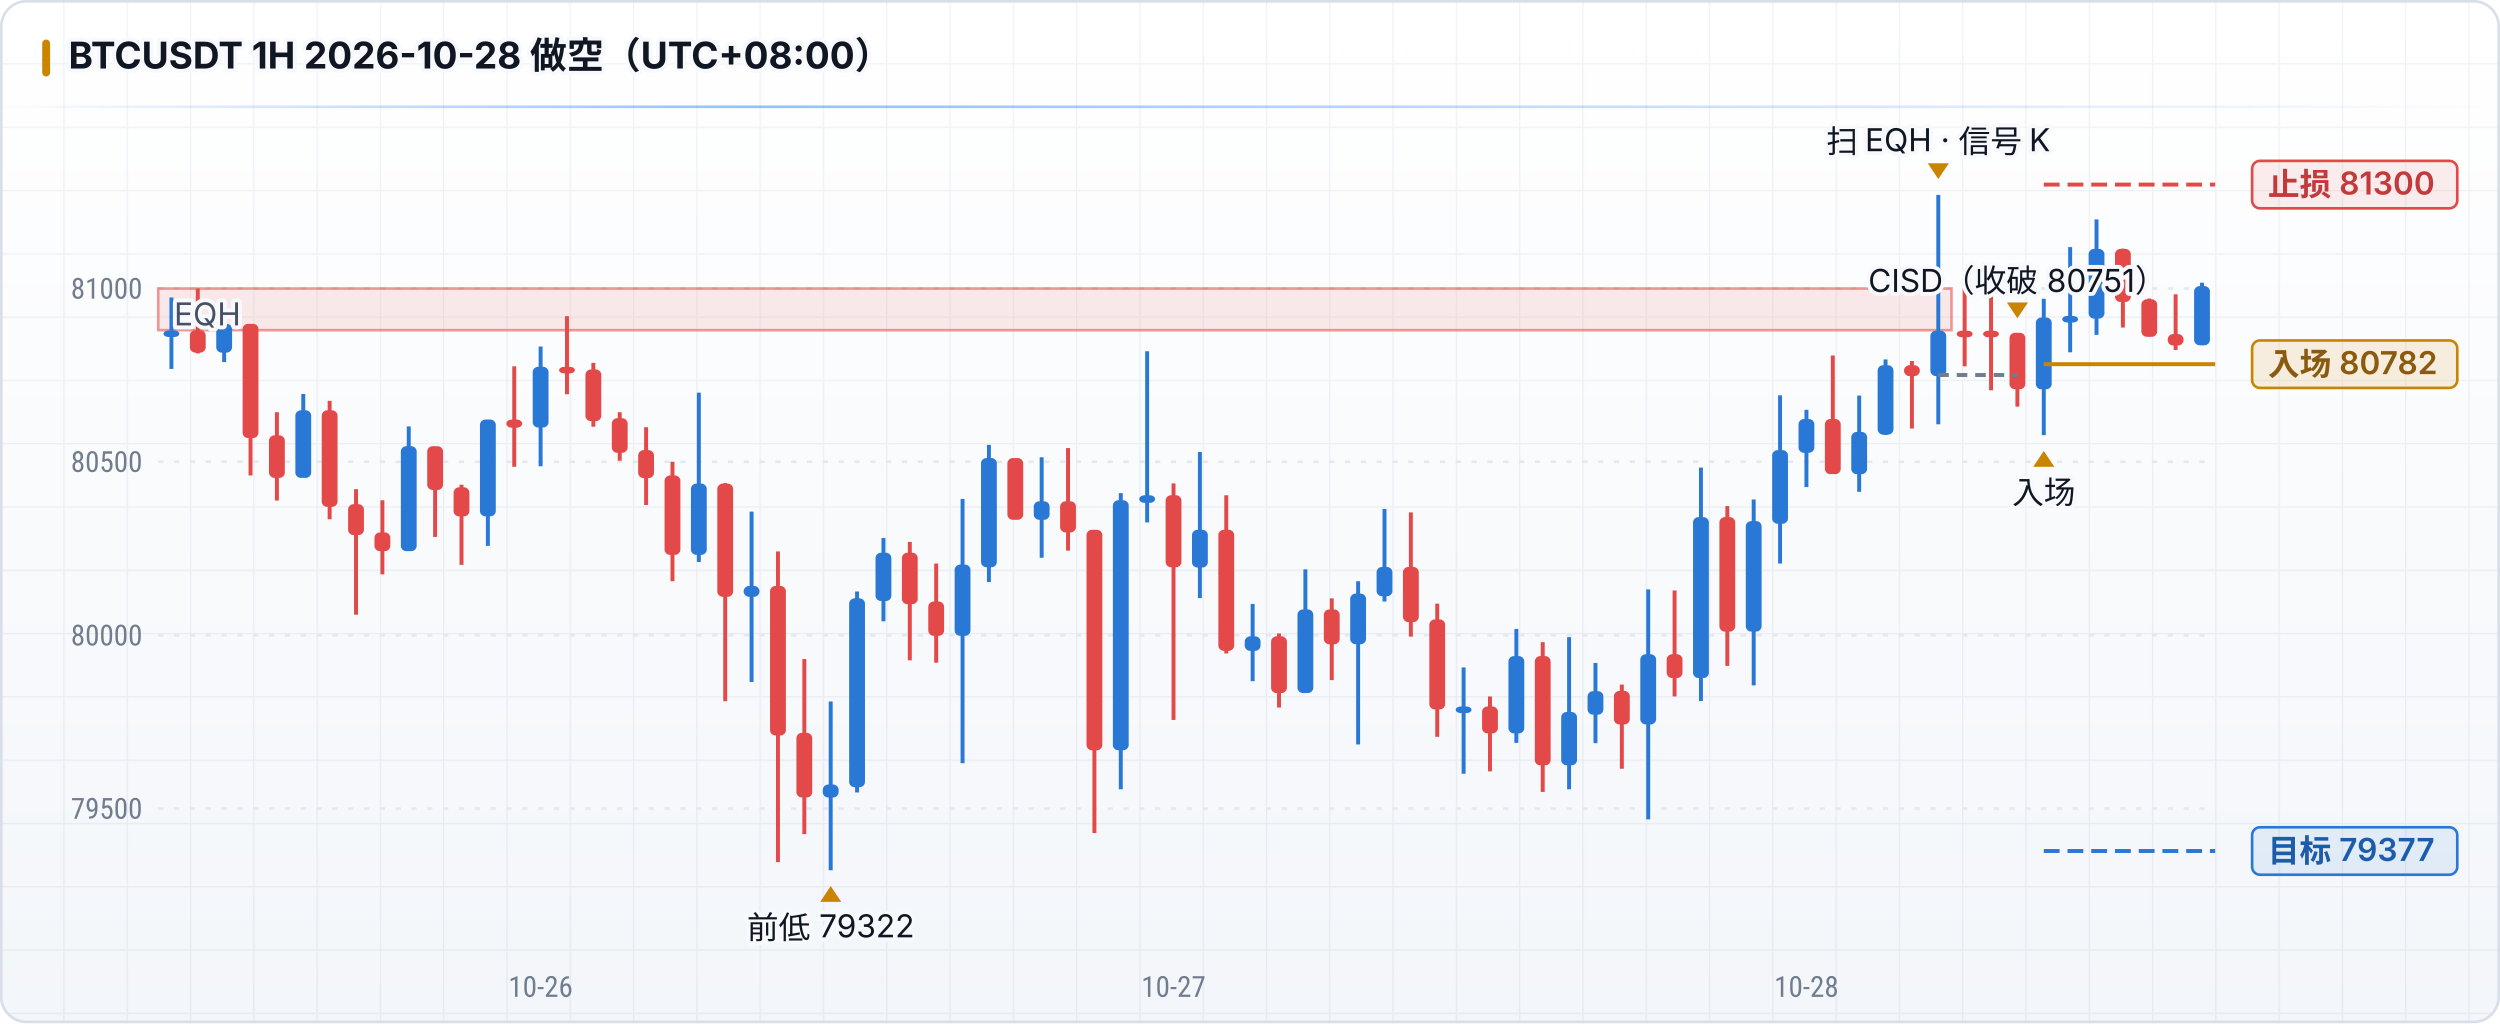
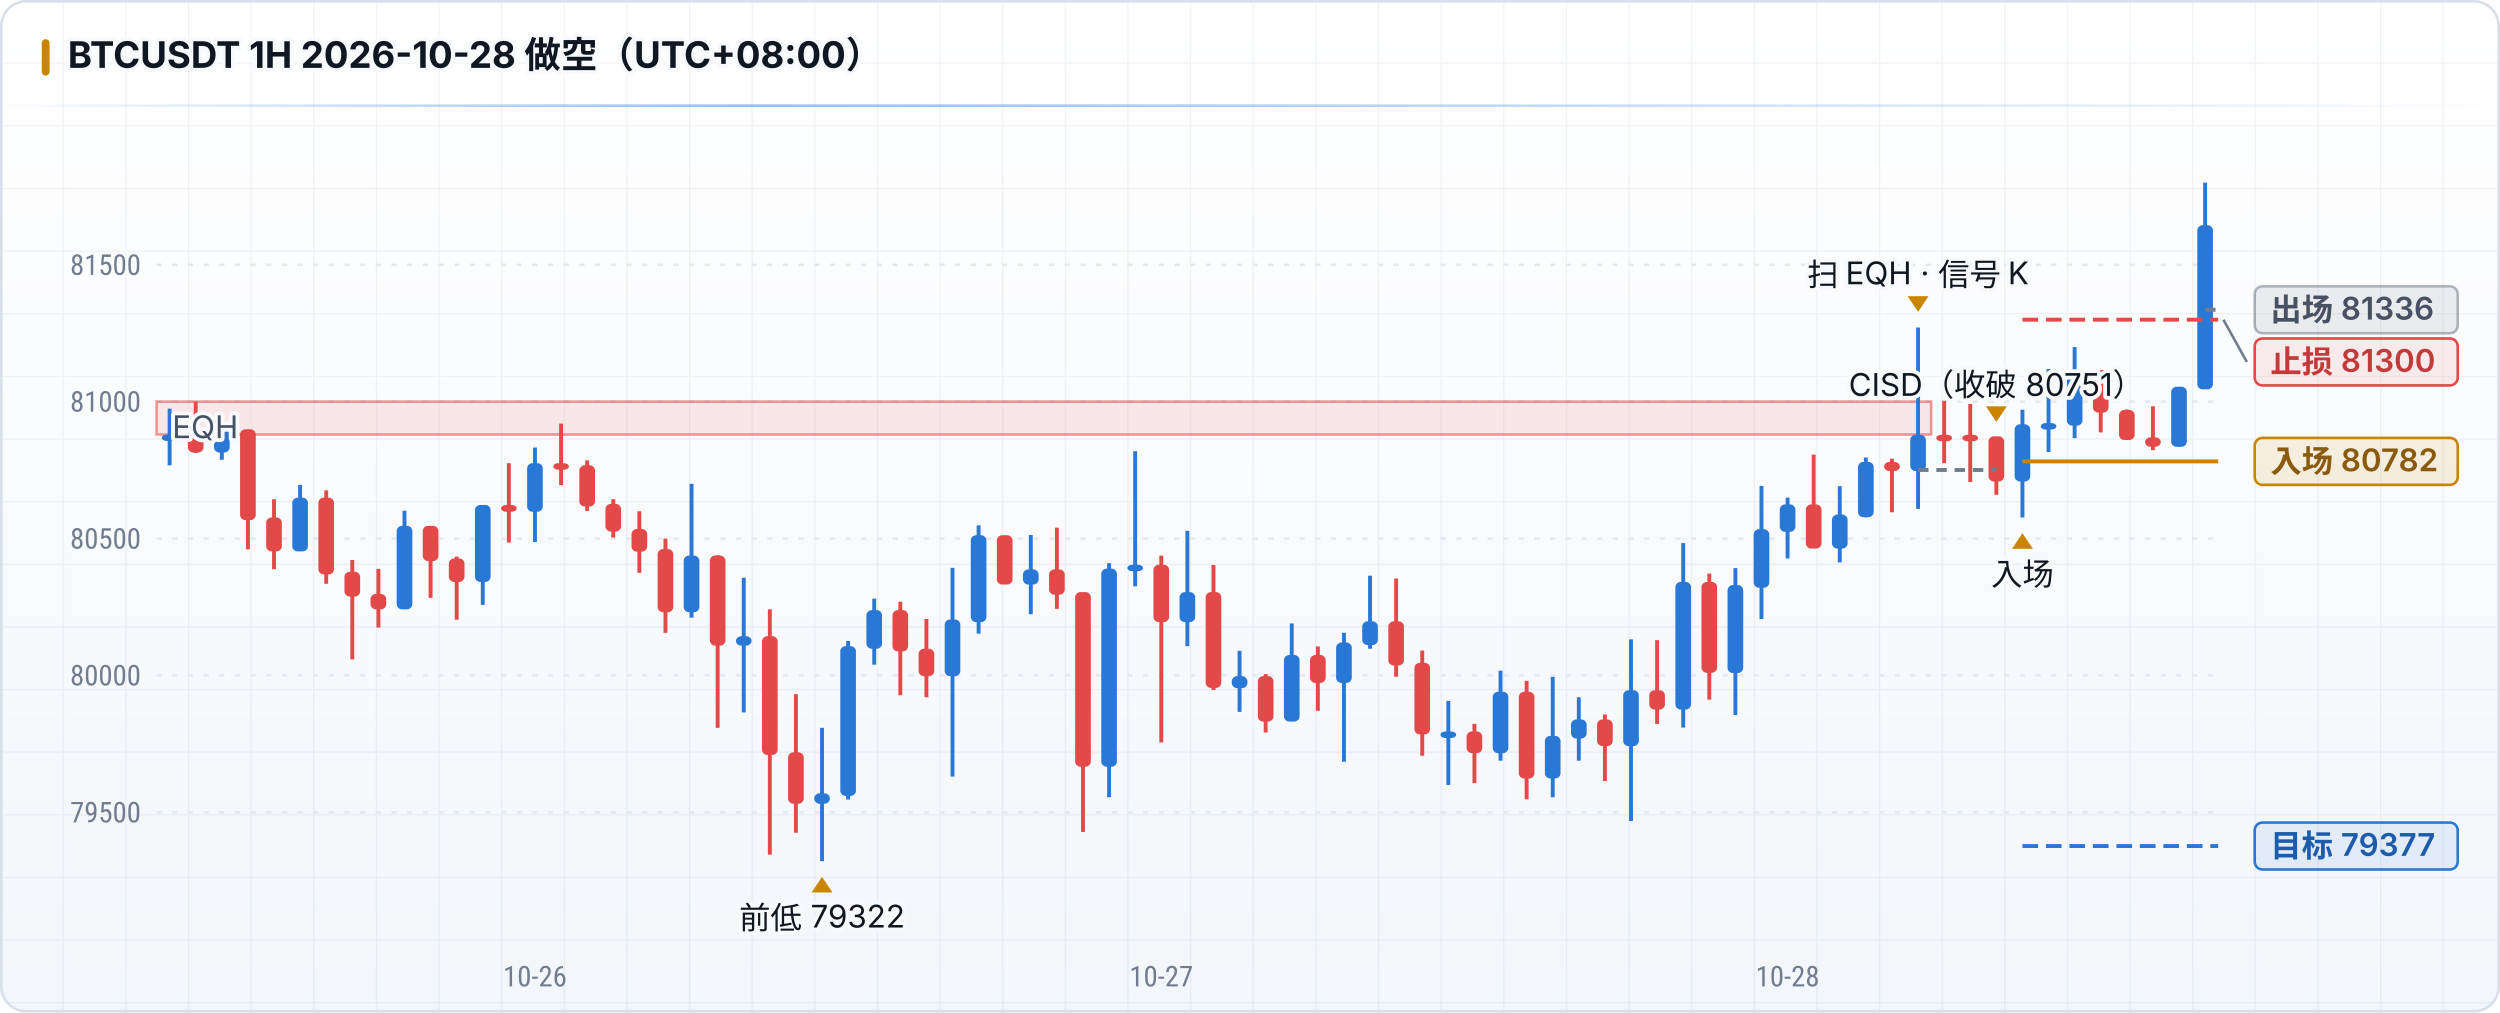
- <svg xmlns="http://www.w3.org/2000/svg" width="948" height="388" viewBox="0 0 948 388" role="img" aria-label="BTCUSDT 1H  2026-10-28 做空（UTC+08:00）">
+ <svg xmlns="http://www.w3.org/2000/svg" width="958" height="388" viewBox="0 0 958 388" role="img" aria-label="BTCUSDT 1H  2026-10-28 做空（UTC+08:00）">
  <style>
  .bg { fill: url(#bg); }
  .bg-grid { stroke: rgba(28, 60, 110, 0.06); }
  .frame { fill: none; stroke: #d8dfe9; }
  .title-mark { fill: #c98500; }
  .title { fill: #111722; font-weight: 650; font-size: 14px; }
  text { font-family: -apple-system, BlinkMacSystemFont, 'PingFang SC', 'Microsoft YaHei', sans-serif; font-size: 12px; fill: #111722; paint-order: stroke; stroke: #f7f9fc; stroke-width: 3px; stroke-linejoin: round; }
  .muted { fill: #475163; }
  .wick { stroke-width: 1.5; }
  .up { fill: #2a78d6; stroke: #2a78d6; }
  .down { fill: #e34948; stroke: #e34948; }
  .z-bull { fill: rgba(42, 120, 214, 0.13); stroke: rgba(42, 120, 214, 0.55); }
  .z-bear { fill: rgba(227, 73, 72, 0.11); stroke: rgba(227, 73, 72, 0.55); }
  .z-neutral { fill: rgba(71, 81, 99, 0.09); stroke: rgba(71, 81, 99, 0.25); stroke-dasharray: 2 3; }
  .z-accent { fill: rgba(212, 145, 34, 0.18); stroke: rgba(201, 133, 0, 0.75); }
  .l-neutral { stroke: #717c8e; stroke-dasharray: 4 3; }
  .l-stop { stroke: #e34948; stroke-dasharray: 6 3; }
  .l-target { stroke: #2a78d6; stroke-dasharray: 6 3; }
  .l-entry { stroke: #c98500; }
  .bracket { stroke: #717c8e; fill: none; }
  .grid { stroke: #e4e9f0; stroke-dasharray: 2 4; }
  .tick { font-family: 'DIN Alternate', 'Bahnschrift', 'Roboto Condensed', sans-serif; font-size: 11px; fill: #717c8e; stroke: none; }
  .arrow { fill: #c98500; stroke: none; }
  .tag rect { stroke-width: 1; }
  .tag text { stroke: none; font-weight: 600; }
  .t-neutral rect { fill: rgba(71, 81, 99, 0.1); stroke: rgba(71, 81, 99, 0.4); }
  .t-neutral text { fill: #475163; }
  .t-stop rect, .t-bear rect { fill: rgba(227, 73, 72, 0.1); stroke: #e34948; }
  .t-stop text, .t-bear text { fill: #c23a3a; }
  .t-target rect, .t-bull rect { fill: rgba(42, 120, 214, 0.1); stroke: #2a78d6; }
  .t-target text, .t-bull text { fill: #1c5cab; }
  .t-entry rect, .t-accent rect { fill: rgba(212, 145, 34, 0.14); stroke: #c98500; }
  .t-entry text, .t-accent text { fill: #8a5a0e; }
  @media (prefers-color-scheme: dark) {
    .bg-grid { stroke: rgba(110, 160, 230, 0.06); }
    .frame { stroke: #1c2839; }
    .title-mark { fill: #f0b44c; }
    .title, text { fill: #e3eaf4; }
    text { stroke: #0a111d; }
    .muted { fill: #a0b0c5; }
    .up { fill: #3d8bff; stroke: #3d8bff; }
    .down { fill: #f2555f; stroke: #f2555f; }
    .candles { filter: url(#glow); }
    .z-bull { fill: rgba(61, 139, 255, 0.14); stroke: rgba(61, 139, 255, 0.6); }
    .z-bear { fill: rgba(242, 85, 95, 0.13); stroke: rgba(242, 85, 95, 0.6); }
    .z-neutral { fill: rgba(160, 176, 197, 0.08); stroke: rgba(160, 176, 197, 0.25); }
    .z-accent { fill: rgba(240, 180, 76, 0.16); stroke: rgba(240, 180, 76, 0.75); }
    .l-neutral, .bracket { stroke: #8293ab; }
    .l-stop { stroke: #f2555f; }
    .l-target { stroke: #3d8bff; }
    .l-entry { stroke: #f0b44c; }
    .grid { stroke: #182334; }
    .tick { fill: #70829b; }
    .arrow { fill: #f0b44c; }
    .t-neutral rect { fill: rgba(160, 176, 197, 0.1); stroke: rgba(160, 176, 197, 0.45); }
    .t-neutral text { fill: #c5d0de; }
    .t-stop rect, .t-bear rect { fill: rgba(242, 85, 95, 0.16); stroke: #f2555f; }
    .t-stop text, .t-bear text { fill: #ff8f98; }
    .t-target rect, .t-bull rect { fill: rgba(61, 139, 255, 0.16); stroke: #3d8bff; }
    .t-target text, .t-bull text { fill: #8cc3ff; }
    .t-entry rect, .t-accent rect { fill: rgba(240, 180, 76, 0.16); stroke: #f0b44c; }
    .t-entry text, .t-accent text { fill: #ffd38a; }
  }
</style>
  <defs>
    <linearGradient id="bg" x1="0" y1="0" x2="0" y2="1">
      <stop offset="0" stop-color="#ffffff" />
      <stop offset="1" stop-color="#f3f6fa" />
    </linearGradient>
    <linearGradient id="edge" x1="0" y1="0" x2="1" y2="0">
      <stop offset="0" stop-color="#3d8bff" stop-opacity="0" />
      <stop offset="0.3" stop-color="#3d8bff" stop-opacity="0.55" />
      <stop offset="1" stop-color="#3d8bff" stop-opacity="0" />
    </linearGradient>
    <pattern id="paper" width="24" height="24" patternUnits="userSpaceOnUse">
      <path class="bg-grid" d="M24 0H0V24" fill="none" />
    </pattern>
    <filter id="glow" x="-50%" y="-10%" width="200%" height="120%">
      <feGaussianBlur stdDeviation="2.2" result="b" />
      <feMerge>
        <feMergeNode in="b" />
        <feMergeNode in="SourceGraphic" />
      </feMerge>
    </filter>
    <style>@media (prefers-color-scheme: dark) { #bg stop:first-child { stop-color: #0f1828; } #bg stop:last-child { stop-color: #070c16; } }</style>
  </defs>
-   <rect class="bg" width="948" height="388" rx="10" />
-   <rect width="948" height="388" rx="10" fill="url(#paper)" />
-   <rect class="frame" x="0.5" y="0.5" width="947" height="387" rx="9.5" />
-   <rect fill="url(#edge)" x="0" y="40" width="948" height="1" />
+   <rect class="bg" width="958" height="388" rx="10" />
+   <rect width="958" height="388" rx="10" fill="url(#paper)" />
+   <rect class="frame" x="0.5" y="0.5" width="957" height="387" rx="9.5" />
+   <rect fill="url(#edge)" x="0" y="40" width="958" height="1" />
  <rect class="title-mark" x="16" y="15" width="3" height="14" rx="1.5" />
  <text class="title" x="26" y="26">BTCUSDT 1H  2026-10-28 做空（UTC+08:00）</text>
-   <line class="grid" x1="60" x2="840" y1="306.6" y2="306.6" />
-   <text class="tick" x="54" y="306.6" dy="0.35em" text-anchor="end">79500</text>
-   <line class="grid" x1="60" x2="840" y1="240.9" y2="240.9" />
-   <text class="tick" x="54" y="240.9" dy="0.35em" text-anchor="end">80000</text>
-   <line class="grid" x1="60" x2="840" y1="175.1" y2="175.1" />
-   <text class="tick" x="54" y="175.1" dy="0.35em" text-anchor="end">80500</text>
-   <line class="grid" x1="60" x2="840" y1="109.4" y2="109.4" />
-   <text class="tick" x="54" y="109.4" dy="0.35em" text-anchor="end">81000</text>
+   <line class="grid" x1="60" x2="850" y1="311.3" y2="311.3" />
+   <text class="tick" x="54" y="311.3" dy="0.35em" text-anchor="end">79500</text>
+   <line class="grid" x1="60" x2="850" y1="258.8" y2="258.8" />
+   <text class="tick" x="54" y="258.8" dy="0.35em" text-anchor="end">80000</text>
+   <line class="grid" x1="60" x2="850" y1="206.4" y2="206.4" />
+   <text class="tick" x="54" y="206.4" dy="0.35em" text-anchor="end">80500</text>
+   <line class="grid" x1="60" x2="850" y1="153.9" y2="153.9" />
+   <text class="tick" x="54" y="153.9" dy="0.35em" text-anchor="end">81000</text>
+   <line class="grid" x1="60" x2="850" y1="101.5" y2="101.5" />
+   <text class="tick" x="54" y="101.5" dy="0.35em" text-anchor="end">81500</text>
  <text class="tick" x="205" y="378" text-anchor="middle">10-26</text>
  <text class="tick" x="445" y="378" text-anchor="middle">10-27</text>
  <text class="tick" x="685" y="378" text-anchor="middle">10-28</text>
-   <rect class="z-bear" x="60" y="109.4" width="680" height="15.8" />
+   <rect class="z-bear" x="60" y="153.9" width="680" height="12.6" />
  <g class="candles">
-     <line class="wick up" x1="65" x2="65" y1="112.8" y2="139.9" />
-     <rect class="up" x="62.5" y="125.8" width="5" height="1.5" rx="1.5" />
-     <line class="wick down" x1="75" x2="75" y1="109.4" y2="134" />
-     <rect class="down" x="72.5" y="125.7" width="5" height="7.5" rx="1.5" />
-     <line class="wick up" x1="85" x2="85" y1="118.7" y2="137.3" />
-     <rect class="up" x="82.5" y="123.3" width="5" height="9.9" rx="1.5" />
-     <line class="wick down" x1="95" x2="95" y1="123" y2="180.3" />
-     <rect class="down" x="92.5" y="123.3" width="5" height="42.3" rx="1.5" />
-     <line class="wick down" x1="105" x2="105" y1="156.3" y2="189.8" />
-     <rect class="down" x="102.5" y="165.6" width="5" height="15.1" rx="1.5" />
-     <line class="wick up" x1="115" x2="115" y1="149.4" y2="180.7" />
-     <rect class="up" x="112.5" y="156.1" width="5" height="24.6" rx="1.5" />
-     <line class="wick down" x1="125" x2="125" y1="152" y2="196.9" />
-     <rect class="down" x="122.5" y="156.1" width="5" height="35.6" rx="1.5" />
-     <line class="wick down" x1="135" x2="135" y1="185.5" y2="233.1" />
-     <rect class="down" x="132.5" y="191.7" width="5" height="10.7" rx="1.5" />
-     <line class="wick down" x1="145" x2="145" y1="189.7" y2="217.8" />
-     <rect class="down" x="142.5" y="202.4" width="5" height="6.1" rx="1.5" />
-     <line class="wick up" x1="155" x2="155" y1="161.7" y2="208.5" />
-     <rect class="up" x="152.5" y="169.7" width="5" height="38.8" rx="1.5" />
-     <line class="wick down" x1="165" x2="165" y1="169.6" y2="203.6" />
-     <rect class="down" x="162.5" y="169.7" width="5" height="15.6" rx="1.5" />
-     <line class="wick down" x1="175" x2="175" y1="183.8" y2="214.2" />
-     <rect class="down" x="172.5" y="185.3" width="5" height="10" rx="1.5" />
-     <line class="wick up" x1="185" x2="185" y1="159.6" y2="207" />
-     <rect class="up" x="182.5" y="159.6" width="5" height="35.7" rx="1.5" />
-     <line class="wick down" x1="195" x2="195" y1="138.9" y2="177" />
-     <rect class="down" x="192.5" y="159.6" width="5" height="2.1" rx="1.5" />
-     <line class="wick up" x1="205" x2="205" y1="131.4" y2="176.8" />
-     <rect class="up" x="202.5" y="139.6" width="5" height="22" rx="1.5" />
-     <line class="wick down" x1="215" x2="215" y1="119.9" y2="149.5" />
-     <rect class="down" x="212.5" y="139.6" width="5" height="1.5" rx="1.5" />
-     <line class="wick down" x1="225" x2="225" y1="137.6" y2="161.8" />
-     <rect class="down" x="222.5" y="140.6" width="5" height="18.6" rx="1.5" />
-     <line class="wick down" x1="235" x2="235" y1="156.3" y2="174.7" />
-     <rect class="down" x="232.5" y="159.1" width="5" height="12.1" rx="1.5" />
-     <line class="wick down" x1="245" x2="245" y1="162" y2="191.5" />
-     <rect class="down" x="242.5" y="171.2" width="5" height="9.6" rx="1.5" />
-     <line class="wick down" x1="255" x2="255" y1="175.1" y2="220.4" />
-     <rect class="down" x="252.5" y="180.8" width="5" height="29.1" rx="1.5" />
-     <line class="wick up" x1="265" x2="265" y1="148.9" y2="213.1" />
-     <rect class="up" x="262.5" y="183.9" width="5" height="26" rx="1.5" />
-     <line class="wick down" x1="275" x2="275" y1="183.2" y2="265.9" />
-     <rect class="down" x="272.5" y="183.9" width="5" height="41.9" rx="1.5" />
-     <line class="wick up" x1="285" x2="285" y1="194" y2="258.6" />
-     <rect class="up" x="282.5" y="222.7" width="5" height="3.1" rx="1.5" />
-     <line class="wick down" x1="295" x2="295" y1="209.1" y2="326.9" />
-     <rect class="down" x="292.5" y="222.7" width="5" height="55.7" rx="1.5" />
-     <line class="wick down" x1="305" x2="305" y1="249.9" y2="316.3" />
-     <rect class="down" x="302.5" y="278.4" width="5" height="23.5" rx="1.5" />
-     <line class="wick up" x1="315" x2="315" y1="266" y2="330" />
-     <rect class="up" x="312.5" y="298" width="5" height="3.9" rx="1.5" />
-     <line class="wick up" x1="325" x2="325" y1="224.3" y2="300.5" />
-     <rect class="up" x="322.5" y="227.4" width="5" height="70.6" rx="1.5" />
-     <line class="wick up" x1="335" x2="335" y1="204" y2="235.6" />
-     <rect class="up" x="332.5" y="210.1" width="5" height="17.3" rx="1.5" />
-     <line class="wick down" x1="345" x2="345" y1="205.5" y2="250.4" />
-     <rect class="down" x="342.5" y="210.1" width="5" height="18.5" rx="1.5" />
-     <line class="wick down" x1="355" x2="355" y1="213.7" y2="251.3" />
-     <rect class="down" x="352.5" y="228.6" width="5" height="12" rx="1.5" />
-     <line class="wick up" x1="365" x2="365" y1="189.2" y2="289.4" />
-     <rect class="up" x="362.5" y="214.6" width="5" height="26" rx="1.5" />
-     <line class="wick up" x1="375" x2="375" y1="168.7" y2="220.7" />
-     <rect class="up" x="372.5" y="174.2" width="5" height="40.4" rx="1.5" />
-     <line class="wick down" x1="385" x2="385" y1="174.2" y2="196.6" />
-     <rect class="down" x="382.5" y="174.2" width="5" height="22.4" rx="1.5" />
-     <line class="wick up" x1="395" x2="395" y1="173.4" y2="211.5" />
-     <rect class="up" x="392.5" y="190.6" width="5" height="6" rx="1.5" />
-     <line class="wick down" x1="405" x2="405" y1="169.9" y2="208.8" />
-     <rect class="down" x="402.5" y="190.6" width="5" height="10.8" rx="1.5" />
-     <line class="wick down" x1="415" x2="415" y1="201.4" y2="315.9" />
-     <rect class="down" x="412.5" y="201.4" width="5" height="82.6" rx="1.5" />
-     <line class="wick up" x1="425" x2="425" y1="187" y2="299.3" />
-     <rect class="up" x="422.5" y="190.2" width="5" height="93.8" rx="1.5" />
-     <line class="wick up" x1="435" x2="435" y1="133.2" y2="198.1" />
-     <rect class="up" x="432.5" y="188.3" width="5" height="1.9" rx="1.5" />
-     <line class="wick down" x1="445" x2="445" y1="183.3" y2="273" />
-     <rect class="down" x="442.5" y="188.3" width="5" height="26.3" rx="1.5" />
-     <line class="wick up" x1="455" x2="455" y1="171.4" y2="226.8" />
-     <rect class="up" x="452.5" y="201.4" width="5" height="13.3" rx="1.5" />
-     <line class="wick down" x1="465" x2="465" y1="187.8" y2="247.8" />
-     <rect class="down" x="462.5" y="201.4" width="5" height="44.9" rx="1.5" />
-     <line class="wick up" x1="475" x2="475" y1="229" y2="258.3" />
-     <rect class="up" x="472.5" y="241.8" width="5" height="4.5" rx="1.5" />
-     <line class="wick down" x1="485" x2="485" y1="240.2" y2="268.3" />
-     <rect class="down" x="482.5" y="241.8" width="5" height="20.5" rx="1.5" />
-     <line class="wick up" x1="495" x2="495" y1="215.9" y2="262.3" />
-     <rect class="up" x="492.5" y="231.6" width="5" height="30.7" rx="1.5" />
-     <line class="wick down" x1="505" x2="505" y1="226.9" y2="257.9" />
-     <rect class="down" x="502.5" y="231.6" width="5" height="12.2" rx="1.5" />
-     <line class="wick up" x1="515" x2="515" y1="220.4" y2="282.3" />
-     <rect class="up" x="512.5" y="225.6" width="5" height="18.2" rx="1.5" />
-     <line class="wick up" x1="525" x2="525" y1="193" y2="228.1" />
-     <rect class="up" x="522.5" y="215.5" width="5" height="10.1" rx="1.5" />
-     <line class="wick down" x1="535" x2="535" y1="194.3" y2="241.4" />
-     <rect class="down" x="532.5" y="215.5" width="5" height="19.9" rx="1.5" />
-     <line class="wick down" x1="545" x2="545" y1="228.9" y2="279.4" />
-     <rect class="down" x="542.5" y="235.4" width="5" height="33.1" rx="1.5" />
-     <line class="wick up" x1="555" x2="555" y1="253.1" y2="293.4" />
-     <rect class="up" x="552.5" y="268.4" width="5" height="1.5" rx="1.5" />
-     <line class="wick down" x1="565" x2="565" y1="264.1" y2="292.5" />
-     <rect class="down" x="562.5" y="268.4" width="5" height="9.2" rx="1.5" />
-     <line class="wick up" x1="575" x2="575" y1="238.5" y2="281.7" />
-     <rect class="up" x="572.5" y="249.3" width="5" height="28.3" rx="1.5" />
-     <line class="wick down" x1="585" x2="585" y1="243.5" y2="300.3" />
-     <rect class="down" x="582.5" y="249.3" width="5" height="40.4" rx="1.5" />
-     <line class="wick up" x1="595" x2="595" y1="241.6" y2="299.3" />
-     <rect class="up" x="592.5" y="270.5" width="5" height="19.2" rx="1.5" />
-     <line class="wick up" x1="605" x2="605" y1="251.4" y2="281.8" />
-     <rect class="up" x="602.5" y="262.6" width="5" height="7.9" rx="1.5" />
-     <line class="wick down" x1="615" x2="615" y1="259.6" y2="291.5" />
-     <rect class="down" x="612.5" y="262.5" width="5" height="11.7" rx="1.5" />
-     <line class="wick up" x1="625" x2="625" y1="223.5" y2="310.7" />
-     <rect class="up" x="622.5" y="248.6" width="5" height="25.6" rx="1.5" />
-     <line class="wick down" x1="635" x2="635" y1="223.9" y2="264.1" />
-     <rect class="down" x="632.5" y="248.6" width="5" height="8" rx="1.5" />
-     <line class="wick up" x1="645" x2="645" y1="177.3" y2="265.8" />
-     <rect class="up" x="642.5" y="196.6" width="5" height="60" rx="1.5" />
-     <line class="wick down" x1="655" x2="655" y1="191.9" y2="252.5" />
-     <rect class="down" x="652.5" y="196.6" width="5" height="42.4" rx="1.5" />
-     <line class="wick up" x1="665" x2="665" y1="189.4" y2="259.9" />
-     <rect class="up" x="662.5" y="198.1" width="5" height="40.9" rx="1.5" />
-     <line class="wick up" x1="675" x2="675" y1="149.9" y2="213.7" />
-     <rect class="up" x="672.5" y="171.2" width="5" height="26.9" rx="1.5" />
-     <line class="wick up" x1="685" x2="685" y1="155.4" y2="184.7" />
-     <rect class="up" x="682.5" y="159.4" width="5" height="11.8" rx="1.5" />
-     <line class="wick down" x1="695" x2="695" y1="134.8" y2="179.3" />
-     <rect class="down" x="692.5" y="159.4" width="5" height="19.9" rx="1.5" />
-     <line class="wick up" x1="705" x2="705" y1="150" y2="186.5" />
-     <rect class="up" x="702.5" y="164.3" width="5" height="15" rx="1.5" />
-     <line class="wick up" x1="715" x2="715" y1="136.3" y2="164.9" />
-     <rect class="up" x="712.5" y="139" width="5" height="25.3" rx="1.5" />
-     <line class="wick down" x1="725" x2="725" y1="136.9" y2="162.5" />
-     <rect class="down" x="722.5" y="139" width="5" height="3.1" rx="1.5" />
-     <line class="wick up" x1="735" x2="735" y1="73.9" y2="160.9" />
-     <rect class="up" x="732.5" y="125.9" width="5" height="16.2" rx="1.5" />
-     <line class="wick down" x1="745" x2="745" y1="109" y2="138.9" />
-     <rect class="down" x="742.5" y="125.9" width="5" height="1.5" rx="1.5" />
-     <line class="wick down" x1="755" x2="755" y1="110.5" y2="148" />
-     <rect class="down" x="752.5" y="125.9" width="5" height="1.5" rx="1.5" />
-     <line class="wick down" x1="765" x2="765" y1="126.7" y2="154.2" />
-     <rect class="down" x="762.5" y="126.7" width="5" height="20.4" rx="1.5" />
-     <line class="wick up" x1="775" x2="775" y1="113.3" y2="165" />
-     <rect class="up" x="772.5" y="120.9" width="5" height="26.2" rx="1.5" />
-     <line class="wick up" x1="785" x2="785" y1="93.7" y2="133.6" />
-     <rect class="up" x="782.5" y="120.3" width="5" height="1.5" rx="1.5" />
-     <line class="wick up" x1="795" x2="795" y1="83.2" y2="127" />
-     <rect class="up" x="792.5" y="94.9" width="5" height="25.4" rx="1.5" />
-     <line class="wick down" x1="805" x2="805" y1="94.3" y2="124.2" />
-     <rect class="down" x="802.5" y="94.9" width="5" height="19.1" rx="1.5" />
-     <line class="wick down" x1="815" x2="815" y1="113.2" y2="127.6" />
-     <rect class="down" x="812.5" y="114" width="5" height="13.2" rx="1.5" />
-     <line class="wick down" x1="825" x2="825" y1="111.6" y2="132.7" />
-     <rect class="down" x="822.5" y="127.2" width="5" height="3.3" rx="1.5" />
-     <line class="wick up" x1="835" x2="835" y1="107.2" y2="130.9" />
-     <rect class="up" x="832.5" y="109" width="5" height="21.4" rx="1.5" />
-   </g>
-   <line class="l-target" x1="775" x2="840" y1="322.7" y2="322.7" stroke-width="1.5" />
-   <line class="l-stop" x1="775" x2="840" y1="70" y2="70" stroke-width="1.5" />
-   <line class="l-entry" x1="775" x2="840" y1="138.1" y2="138.1" stroke-width="1.5" />
-   <line class="l-neutral" x1="735" x2="765" y1="142.2" y2="142.2" stroke-width="1.5" />
-   <text class="muted" x="66" y="123.4">EQH</text>
+     <line class="wick up" x1="65" x2="65" y1="156.6" y2="178.3" />
+     <rect class="up" x="62.5" y="167" width="5" height="1.5" rx="1.5" />
+     <line class="wick down" x1="75" x2="75" y1="153.9" y2="173.6" />
+     <rect class="down" x="72.5" y="167" width="5" height="5.9" rx="1.5" />
+     <line class="wick up" x1="85" x2="85" y1="161.3" y2="176.2" />
+     <rect class="up" x="82.5" y="165" width="5" height="7.9" rx="1.5" />
+     <line class="wick down" x1="95" x2="95" y1="164.7" y2="210.5" />
+     <rect class="down" x="92.5" y="165" width="5" height="33.8" rx="1.5" />
+     <line class="wick down" x1="105" x2="105" y1="191.3" y2="218.1" />
+     <rect class="down" x="102.5" y="198.8" width="5" height="12" rx="1.5" />
+     <line class="wick up" x1="115" x2="115" y1="185.8" y2="210.8" />
+     <rect class="up" x="112.5" y="191.2" width="5" height="19.6" rx="1.5" />
+     <line class="wick down" x1="125" x2="125" y1="187.9" y2="223.7" />
+     <rect class="down" x="122.5" y="191.2" width="5" height="28.4" rx="1.5" />
+     <line class="wick down" x1="135" x2="135" y1="214.6" y2="252.7" />
+     <rect class="down" x="132.5" y="219.6" width="5" height="8.5" rx="1.5" />
+     <line class="wick down" x1="145" x2="145" y1="218" y2="240.5" />
+     <rect class="down" x="142.5" y="228.1" width="5" height="4.9" rx="1.5" />
+     <line class="wick up" x1="155" x2="155" y1="195.7" y2="233" />
+     <rect class="up" x="152.5" y="202" width="5" height="31" rx="1.5" />
+     <line class="wick down" x1="165" x2="165" y1="202" y2="229.1" />
+     <rect class="down" x="162.5" y="202" width="5" height="12.5" rx="1.5" />
+     <line class="wick down" x1="175" x2="175" y1="213.3" y2="237.5" />
+     <rect class="down" x="172.5" y="214.5" width="5" height="8" rx="1.5" />
+     <line class="wick up" x1="185" x2="185" y1="194" y2="231.8" />
+     <rect class="up" x="182.5" y="194" width="5" height="28.5" rx="1.5" />
+     <line class="wick down" x1="195" x2="195" y1="177.5" y2="207.9" />
+     <rect class="down" x="192.5" y="194" width="5" height="1.6" rx="1.5" />
+     <line class="wick up" x1="205" x2="205" y1="171.5" y2="207.7" />
+     <rect class="up" x="202.5" y="178" width="5" height="17.6" rx="1.5" />
+     <line class="wick down" x1="215" x2="215" y1="162.3" y2="185.9" />
+     <rect class="down" x="212.5" y="178" width="5" height="1.5" rx="1.5" />
+     <line class="wick down" x1="225" x2="225" y1="176.4" y2="195.8" />
+     <rect class="down" x="222.5" y="178.8" width="5" height="14.8" rx="1.5" />
+     <line class="wick down" x1="235" x2="235" y1="191.3" y2="206" />
+     <rect class="down" x="232.5" y="193.6" width="5" height="9.6" rx="1.5" />
+     <line class="wick down" x1="245" x2="245" y1="195.9" y2="219.5" />
+     <rect class="down" x="242.5" y="203.2" width="5" height="7.7" rx="1.5" />
+     <line class="wick down" x1="255" x2="255" y1="206.4" y2="242.5" />
+     <rect class="down" x="252.5" y="210.9" width="5" height="23.2" rx="1.5" />
+     <line class="wick up" x1="265" x2="265" y1="185.4" y2="236.7" />
+     <rect class="up" x="262.5" y="213.4" width="5" height="20.7" rx="1.5" />
+     <line class="wick down" x1="275" x2="275" y1="212.8" y2="278.9" />
+     <rect class="down" x="272.5" y="213.4" width="5" height="33.5" rx="1.5" />
+     <line class="wick up" x1="285" x2="285" y1="221.4" y2="273" />
+     <rect class="up" x="282.5" y="244.3" width="5" height="2.6" rx="1.5" />
+     <line class="wick down" x1="295" x2="295" y1="233.5" y2="327.5" />
+     <rect class="down" x="292.5" y="244.3" width="5" height="44.5" rx="1.5" />
+     <line class="wick down" x1="305" x2="305" y1="266" y2="319.1" />
+     <rect class="down" x="302.5" y="288.8" width="5" height="18.7" rx="1.5" />
+     <line class="wick up" x1="315" x2="315" y1="278.9" y2="330" />
+     <rect class="up" x="312.5" y="304.5" width="5" height="3" rx="1.5" />
+     <line class="wick up" x1="325" x2="325" y1="245.6" y2="306.4" />
+     <rect class="up" x="322.5" y="248.1" width="5" height="56.4" rx="1.5" />
+     <line class="wick up" x1="335" x2="335" y1="229.4" y2="254.7" />
+     <rect class="up" x="332.5" y="234.3" width="5" height="13.8" rx="1.5" />
+     <line class="wick down" x1="345" x2="345" y1="230.6" y2="266.4" />
+     <rect class="down" x="342.5" y="234.3" width="5" height="14.8" rx="1.5" />
+     <line class="wick down" x1="355" x2="355" y1="237.2" y2="267.2" />
+     <rect class="down" x="352.5" y="249.1" width="5" height="9.5" rx="1.5" />
+     <line class="wick up" x1="365" x2="365" y1="217.6" y2="297.6" />
+     <rect class="up" x="362.5" y="237.9" width="5" height="20.7" rx="1.5" />
+     <line class="wick up" x1="375" x2="375" y1="201.3" y2="242.8" />
+     <rect class="up" x="372.5" y="205.6" width="5" height="32.3" rx="1.5" />
+     <line class="wick down" x1="385" x2="385" y1="205.6" y2="223.5" />
+     <rect class="down" x="382.5" y="205.6" width="5" height="17.9" rx="1.5" />
+     <line class="wick up" x1="395" x2="395" y1="205" y2="235.4" />
+     <rect class="up" x="392.5" y="218.7" width="5" height="4.8" rx="1.5" />
+     <line class="wick down" x1="405" x2="405" y1="202.2" y2="233.3" />
+     <rect class="down" x="402.5" y="218.7" width="5" height="8.7" rx="1.5" />
+     <line class="wick down" x1="415" x2="415" y1="227.4" y2="318.8" />
+     <rect class="down" x="412.5" y="227.4" width="5" height="65.9" rx="1.5" />
+     <line class="wick up" x1="425" x2="425" y1="215.8" y2="305.5" />
+     <rect class="up" x="422.5" y="218.4" width="5" height="74.9" rx="1.5" />
+     <line class="wick up" x1="435" x2="435" y1="172.9" y2="224.7" />
+     <rect class="up" x="432.5" y="216.9" width="5" height="1.5" rx="1.5" />
+     <line class="wick down" x1="445" x2="445" y1="212.9" y2="284.5" />
+     <rect class="down" x="442.5" y="216.9" width="5" height="21" rx="1.5" />
+     <line class="wick up" x1="455" x2="455" y1="203.4" y2="247.6" />
+     <rect class="up" x="452.5" y="227.4" width="5" height="10.5" rx="1.5" />
+     <line class="wick down" x1="465" x2="465" y1="216.5" y2="264.4" />
+     <rect class="down" x="462.5" y="227.4" width="5" height="35.7" rx="1.5" />
+     <line class="wick up" x1="475" x2="475" y1="249.4" y2="272.8" />
+     <rect class="up" x="472.5" y="259.6" width="5" height="3.6" rx="1.5" />
+     <line class="wick down" x1="485" x2="485" y1="258.3" y2="280.7" />
+     <rect class="down" x="482.5" y="259.6" width="5" height="16.4" rx="1.5" />
+     <line class="wick up" x1="495" x2="495" y1="238.9" y2="276" />
+     <rect class="up" x="492.5" y="251.5" width="5" height="24.5" rx="1.5" />
+     <line class="wick down" x1="505" x2="505" y1="247.7" y2="272.4" />
+     <rect class="down" x="502.5" y="251.5" width="5" height="9.7" rx="1.5" />
+     <line class="wick up" x1="515" x2="515" y1="242.5" y2="291.9" />
+     <rect class="up" x="512.5" y="246.7" width="5" height="14.5" rx="1.5" />
+     <line class="wick up" x1="525" x2="525" y1="220.6" y2="248.6" />
+     <rect class="up" x="522.5" y="238.6" width="5" height="8.1" rx="1.5" />
+     <line class="wick down" x1="535" x2="535" y1="221.7" y2="259.3" />
+     <rect class="down" x="532.5" y="238.6" width="5" height="15.9" rx="1.5" />
+     <line class="wick down" x1="545" x2="545" y1="249.3" y2="289.6" />
+     <rect class="down" x="542.5" y="254.5" width="5" height="26.4" rx="1.5" />
+     <line class="wick up" x1="555" x2="555" y1="268.6" y2="300.8" />
+     <rect class="up" x="552.5" y="280.8" width="5" height="1.5" rx="1.5" />
+     <line class="wick down" x1="565" x2="565" y1="277.4" y2="300.1" />
+     <rect class="down" x="562.5" y="280.8" width="5" height="7.3" rx="1.5" />
+     <line class="wick up" x1="575" x2="575" y1="257" y2="291.5" />
+     <rect class="up" x="572.5" y="265.6" width="5" height="22.5" rx="1.5" />
+     <line class="wick down" x1="585" x2="585" y1="260.9" y2="306.3" />
+     <rect class="down" x="582.5" y="265.6" width="5" height="32.2" rx="1.5" />
+     <line class="wick up" x1="595" x2="595" y1="259.4" y2="305.5" />
+     <rect class="up" x="592.5" y="282.5" width="5" height="15.3" rx="1.5" />
+     <line class="wick up" x1="605" x2="605" y1="267.2" y2="291.5" />
+     <rect class="up" x="602.5" y="276.2" width="5" height="6.3" rx="1.5" />
+     <line class="wick down" x1="615" x2="615" y1="273.8" y2="299.3" />
+     <rect class="down" x="612.5" y="276.2" width="5" height="9.2" rx="1.5" />
+     <line class="wick up" x1="625" x2="625" y1="245" y2="314.6" />
+     <rect class="up" x="622.5" y="265" width="5" height="20.4" rx="1.5" />
+     <line class="wick down" x1="635" x2="635" y1="245.3" y2="277.4" />
+     <rect class="down" x="632.5" y="265" width="5" height="6.4" rx="1.5" />
+     <line class="wick up" x1="645" x2="645" y1="208.1" y2="278.8" />
+     <rect class="up" x="642.5" y="223.5" width="5" height="47.9" rx="1.5" />
+     <line class="wick down" x1="655" x2="655" y1="219.8" y2="268.1" />
+     <rect class="down" x="652.5" y="223.5" width="5" height="33.8" rx="1.5" />
+     <line class="wick up" x1="665" x2="665" y1="217.7" y2="274" />
+     <rect class="up" x="662.5" y="224.7" width="5" height="32.7" rx="1.5" />
+     <line class="wick up" x1="675" x2="675" y1="186.2" y2="237.2" />
+     <rect class="up" x="672.5" y="203.3" width="5" height="21.4" rx="1.5" />
+     <line class="wick up" x1="685" x2="685" y1="190.7" y2="214" />
+     <rect class="up" x="682.5" y="193.8" width="5" height="9.5" rx="1.5" />
+     <line class="wick down" x1="695" x2="695" y1="174.2" y2="209.7" />
+     <rect class="down" x="692.5" y="193.8" width="5" height="15.9" rx="1.5" />
+     <line class="wick up" x1="705" x2="705" y1="186.3" y2="215.5" />
+     <rect class="up" x="702.5" y="197.7" width="5" height="12" rx="1.5" />
+     <line class="wick up" x1="715" x2="715" y1="175.3" y2="198.2" />
+     <rect class="up" x="712.5" y="177.5" width="5" height="20.2" rx="1.5" />
+     <line class="wick down" x1="725" x2="725" y1="175.8" y2="196.3" />
+     <rect class="down" x="722.5" y="177.5" width="5" height="2.5" rx="1.5" />
+     <line class="wick up" x1="735" x2="735" y1="125.5" y2="195" />
+     <rect class="up" x="732.5" y="167.1" width="5" height="12.9" rx="1.5" />
+     <line class="wick down" x1="745" x2="745" y1="153.6" y2="177.5" />
+     <rect class="down" x="742.5" y="167.1" width="5" height="1.5" rx="1.5" />
+     <line class="wick down" x1="755" x2="755" y1="154.8" y2="184.7" />
+     <rect class="down" x="752.5" y="167.1" width="5" height="1.5" rx="1.5" />
+     <line class="wick down" x1="765" x2="765" y1="167.7" y2="189.6" />
+     <rect class="down" x="762.5" y="167.7" width="5" height="16.3" rx="1.5" />
+     <line class="wick up" x1="775" x2="775" y1="157" y2="198.3" />
+     <rect class="up" x="772.5" y="163.1" width="5" height="20.9" rx="1.5" />
+     <line class="wick up" x1="785" x2="785" y1="141.4" y2="173.2" />
+     <rect class="up" x="782.5" y="162.6" width="5" height="1.5" rx="1.5" />
+     <line class="wick up" x1="795" x2="795" y1="133" y2="167.9" />
+     <rect class="up" x="792.5" y="142.3" width="5" height="20.3" rx="1.5" />
+     <line class="wick down" x1="805" x2="805" y1="141.9" y2="165.7" />
+     <rect class="down" x="802.5" y="142.3" width="5" height="15.3" rx="1.5" />
+     <line class="wick down" x1="815" x2="815" y1="156.9" y2="168.4" />
+     <rect class="down" x="812.5" y="157.6" width="5" height="10.5" rx="1.5" />
+     <line class="wick down" x1="825" x2="825" y1="155.7" y2="172.5" />
+     <rect class="down" x="822.5" y="168.1" width="5" height="2.6" rx="1.5" />
+     <line class="wick up" x1="835" x2="835" y1="148.7" y2="171.1" />
+     <rect class="up" x="832.5" y="148.7" width="5" height="22" rx="1.5" />
+     <line class="wick up" x1="845" x2="845" y1="70" y2="148.7" />
+     <rect class="up" x="842.5" y="86.8" width="5" height="61.9" rx="1.5" />
+   </g>
+   <line class="l-target" x1="775" x2="850" y1="324.2" y2="324.2" stroke-width="1.5" />
+   <line class="l-stop" x1="775" x2="850" y1="122.5" y2="122.5" stroke-width="1.5" />
+   <line class="l-entry" x1="775" x2="850" y1="176.8" y2="176.8" stroke-width="1.5" />
+   <line class="l-neutral" x1="845" x2="850" y1="118.7" y2="118.7" stroke-width="1.5" />
+   <line class="l-neutral" x1="735" x2="765" y1="180.1" y2="180.1" stroke-width="1.5" />
+   <text class="muted" x="66" y="167.9">EQH</text>
  <g class="tag t-target">
-     <rect x="854" y="313.7" width="77.8" height="18" rx="3" />
-     <text x="860" y="322.7" dy="0.35em">目标 79377</text>
-   </g>
+     <rect x="864" y="315.2" width="77.8" height="18" rx="3" />
+     <text x="870" y="324.2" dy="0.35em">目标 79377</text>
+   </g>
+   <path class="bracket" d="M852,122.5 L861,138.7" />
  <g class="tag t-stop">
-     <rect x="854" y="61" width="77.8" height="18" rx="3" />
-     <text x="860" y="70" dy="0.35em">止损 81300</text>
+     <rect x="864" y="129.7" width="77.8" height="18" rx="3" />
+     <text x="870" y="138.7" dy="0.35em">止损 81300</text>
  </g>
  <g class="tag t-entry">
-     <rect x="854" y="129.1" width="77.8" height="18" rx="3" />
-     <text x="860" y="138.1" dy="0.35em">入场 80782</text>
-   </g>
-   <path class="arrow" d="M775,171 l-4,6 h8 z" />
-   <text x="775" y="191" text-anchor="middle">入场</text>
+     <rect x="864" y="167.8" width="77.8" height="18" rx="3" />
+     <text x="870" y="176.8" dy="0.35em">入场 80782</text>
+   </g>
+   <g class="tag t-neutral">
+     <rect x="864" y="109.7" width="77.8" height="18" rx="3" />
+     <text x="870" y="118.7" dy="0.35em">出场 81336</text>
+   </g>
+   <path class="arrow" d="M775,204.3 l-4,6 h8 z" />
+   <text x="775" y="224.3" text-anchor="middle">入场</text>
  <path class="arrow" d="M315,336 l-4,6 h8 z" />
  <text x="315" y="356" text-anchor="middle">前低 79322</text>
-   <path class="arrow" d="M735,67.9 l-4,-6 h8 z" />
-   <text x="735" y="57.9" text-anchor="middle">扫 EQH · 信号 K</text>
-   <path class="arrow" d="M765,120.7 l-4,-6 h8 z" />
-   <text x="765" y="110.7" text-anchor="middle">CISD（收破 80751）</text>
+   <path class="arrow" d="M735,119.5 l-4,-6 h8 z" />
+   <text x="735" y="109.5" text-anchor="middle">扫 EQH · 信号 K</text>
+   <path class="arrow" d="M765,161.7 l-4,-6 h8 z" />
+   <text x="765" y="151.7" text-anchor="middle">CISD（收破 80751）</text>
</svg>
